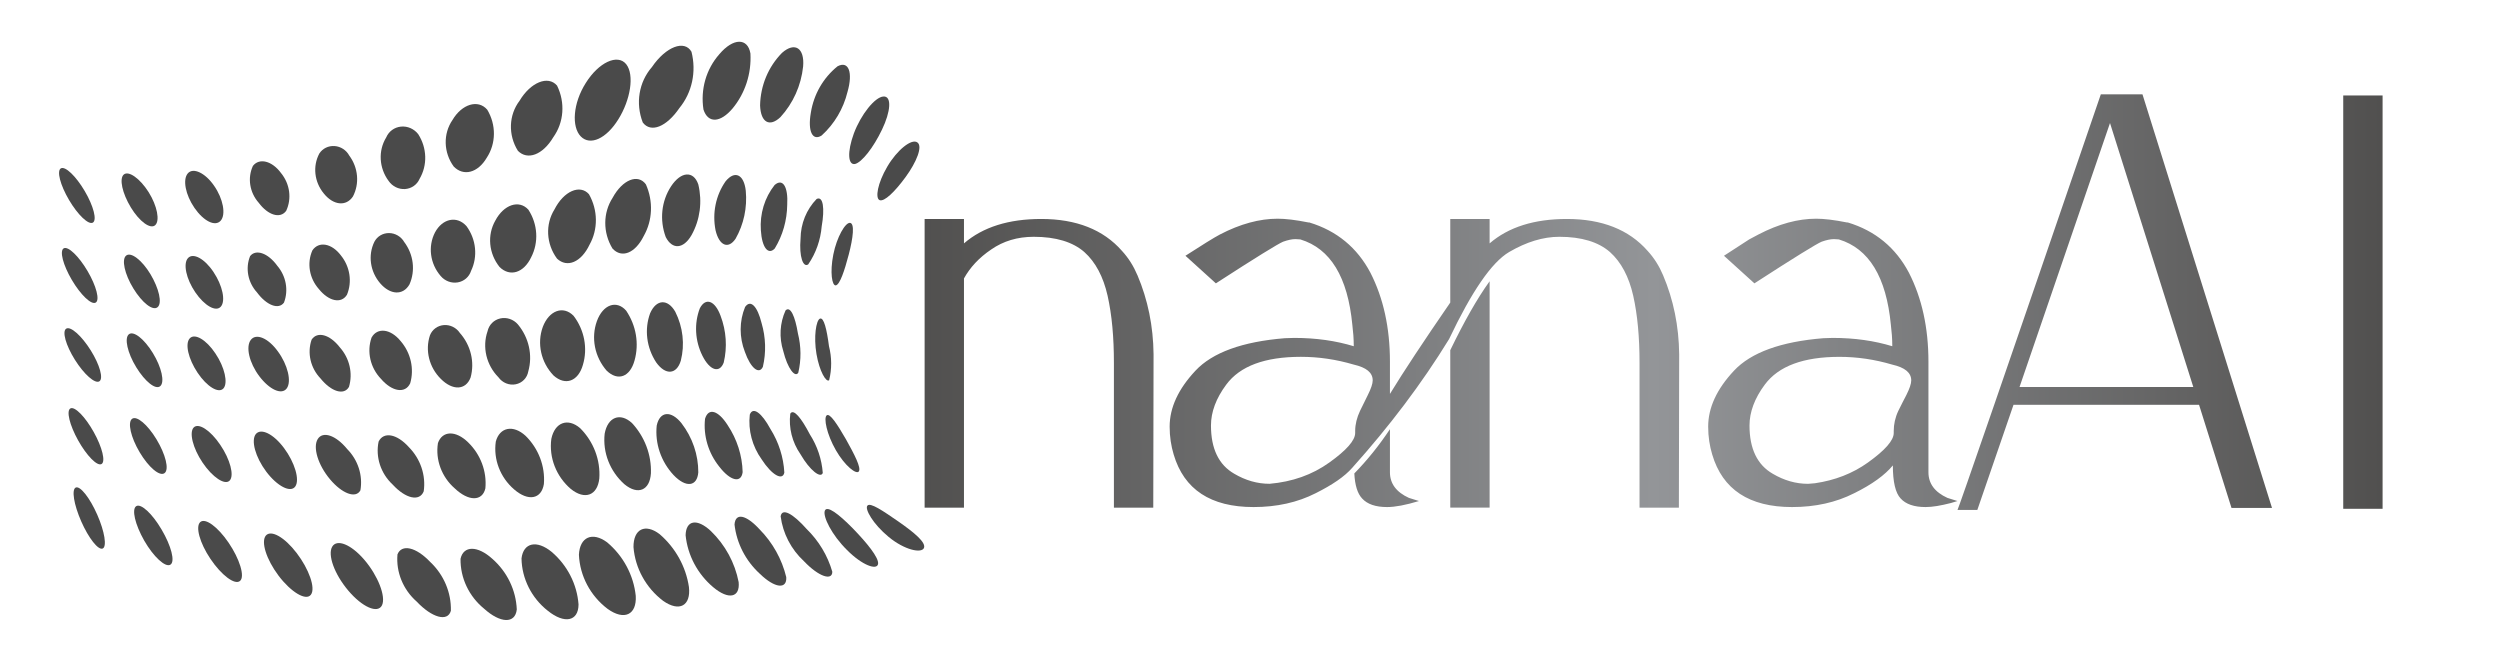
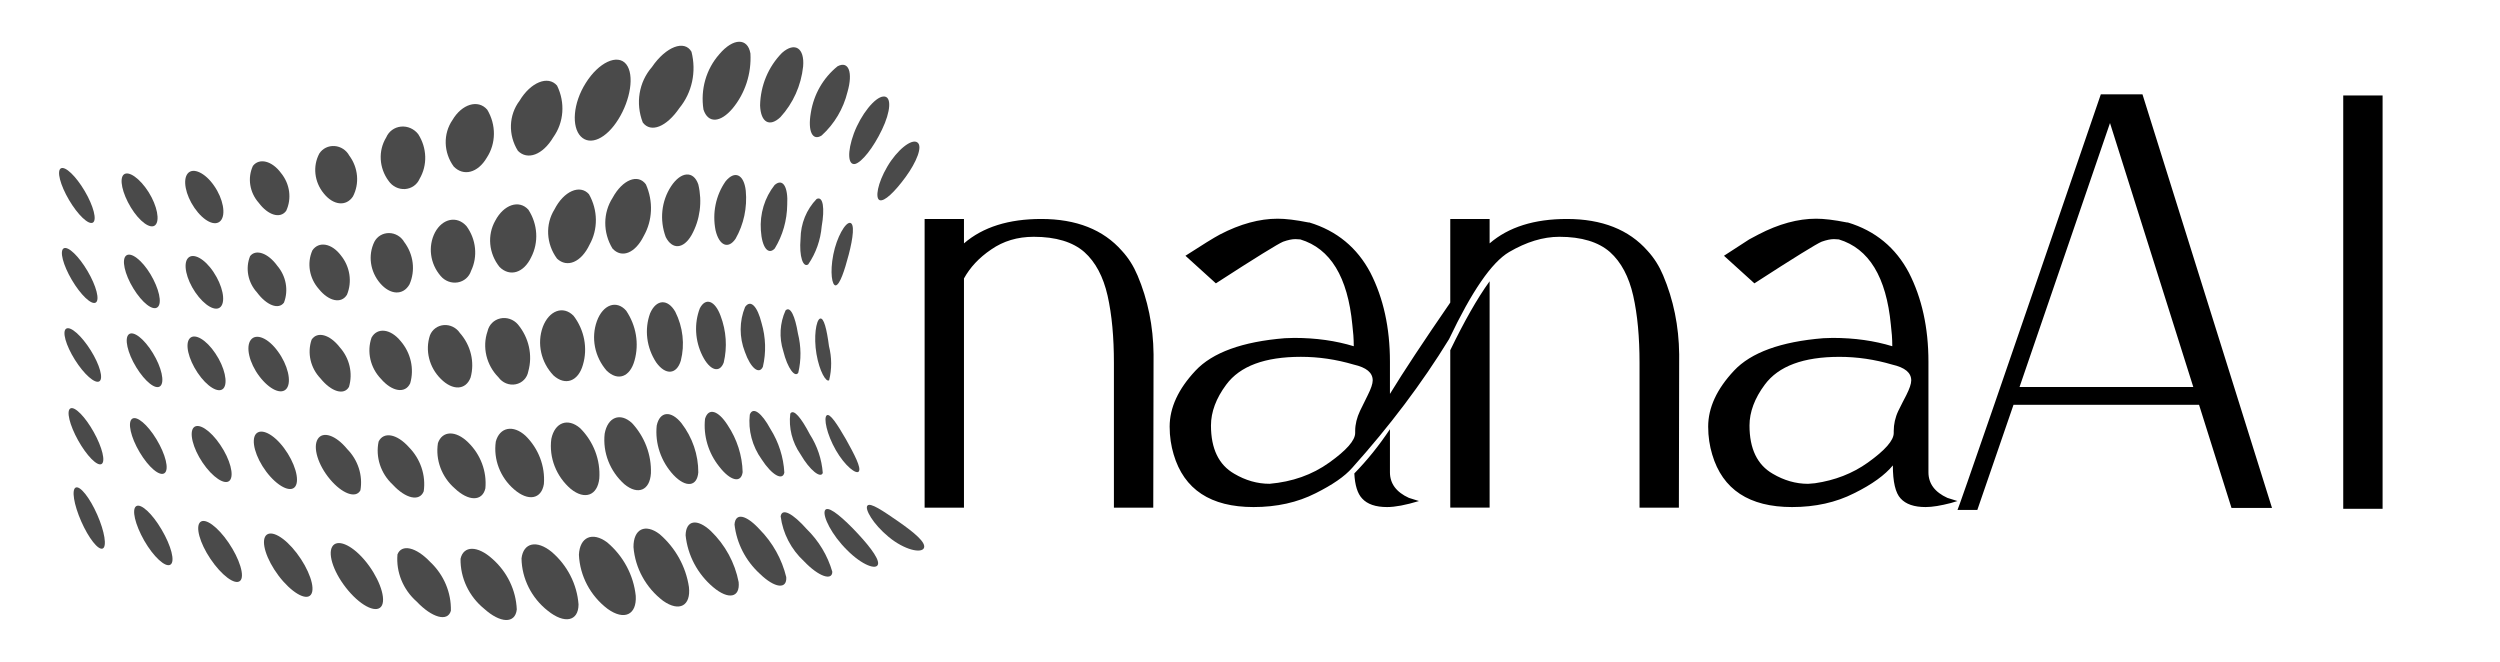
<svg xmlns="http://www.w3.org/2000/svg" height="90" width="340">
  <defs>
    <linearGradient id="LogoGradient">
-       <stop stop-color="#51504f" offset="0" />
-       <stop stop-color="#939598" offset="0.5" />
-       <stop stop-color="#51504f" offset="1" />
+       <stop stopColor="#51504f" offset="0" />
+       <stop stopColor="#939598" offset="0.5" />
+       <stop stopColor="#51504f" offset="1" />
    </linearGradient>
  </defs>
  <g transform="matrix(26,0,1,26,0,-20)" fill="#4A4A4A">
    <g>
      <g>
        <path d="M4.566,3.498c-.079-.056-.144-.102-.16-.084-.016.017.025.096.105.164.08.068.167.087.182.058C4.707,3.607,4.644,3.554,4.566,3.498Z" />
        <path d="M4.324,3.532c-.071-.075-.13-.121-.142-.091-.012.03.031.126.108.205.076.08.153.108.16.073C4.456,3.686,4.395,3.608,4.324,3.532Z" />
        <path d="M4.083,3.536c-.068-.08-.124-.112-.133-.066a.371.371,0,0,0,.113.235c.075.082.144.103.146.055A.486.486,0,0,0,4.083,3.536Z" />
        <path d="M3.837,3.538c-.067-.076-.123-.089-.13-.025a.395.395,0,0,0,.122.257c.076.077.14.083.138.018A.511.511,0,0,0,3.837,3.538Z" />
        <path d="M3.582,3.547c-.069-.067-.128-.058-.133.022a.393.393,0,0,0,.133.271c.079.069.14.055.135-.026A.483.483,0,0,0,3.582,3.547Z" />
        <path d="M3.313,3.563c-.073-.057-.136-.027-.139.068a.376.376,0,0,0,.144.281c.083.06.145.026.138-.072A.434.434,0,0,0,3.313,3.563Z" />
        <path d="M3.037,3.606c-.075-.057-.142-.028-.15.065a.361.361,0,0,0,.139.283c.085.063.152.031.15-.068A.406.406,0,0,0,3.037,3.606Z" />
        <path d="M2.745,3.656c-.076-.064-.146-.048-.159.034a.342.342,0,0,0,.127.274c.084.07.158.056.162-.033A.385.385,0,0,0,2.745,3.656Z" />
        <path d="M2.433,3.692c-.075-.07-.148-.069-.166 0a.318.318,0,0,0,.113.261c.082.077.16.08.171.004A.359.359,0,0,0,2.433,3.692Z" />
        <path d="M2.108,3.709c-.072-.079-.146-.095-.17-.04a.285.285,0,0,0,.091.247c.076.084.158.108.177.048A.327.327,0,0,0,2.108,3.709Z" />
        <path d="M1.764,3.698c-.067-.082-.14-.111-.166-.069-.026.042.005.142.075.229s.15.123.174.077C1.87,3.889,1.831,3.78,1.764,3.698Z" />
        <path d="M1.411,3.662c-.061-.084-.13-.123-.158-.091-.027.032-.003.123.059.21.062.086.138.133.165.099S1.472,3.746,1.411,3.662Z" />
        <path d="M1.057,3.608c-.054-.084-.117-.131-.144-.108-.027.023-.008.108.046.193s.122.138.15.115S1.111,3.692,1.057,3.608Z" />
        <path d="M.709,3.539C.663,3.455.606,3.401.581,3.417s-.01.095.035.18c.045.084.105.142.132.126S.756,3.624.709,3.539Z" />
        <ellipse cx="0.333" cy="3.479" rx="0.046" ry="0.172" transform="translate(-1.27067 0.37367) rotate(-21.84494)" />
      </g>
      <g>
        <path d="M4.307,3.067c-.042-.078-.079-.139-.096-.125-.017.013-.004.098.041.182.045.084.103.129.116.111C4.382,3.216,4.348,3.146,4.307,3.067Z" />
        <path d="M4.119,3.041c-.041-.085-.08-.136-.098-.108a.299.299,0,0,0,.045.212c.047.087.102.128.113.098A.421.421,0,0,0,4.119,3.041Z" />
        <path d="M3.914,3.013c-.042-.084-.087-.119-.105-.075a.329.329,0,0,0,.053.234c.051.084.106.113.116.069A.463.463,0,0,0,3.914,3.013Z" />
        <path d="M3.691,2.993c-.046-.077-.097-.093-.117-.033a.333.333,0,0,0,.064.249c.056.077.112.089.122.03A.449.449,0,0,0,3.691,2.993Z" />
        <path d="M3.45,2.983c-.052-.068-.111-.063-.13.012a.32.32,0,0,0,.078.259c.062.068.121.061.13-.014A.407.407,0,0,0,3.45,2.983Z" />
        <path d="M3.191,2.982c-.06-.057-.126-.031-.145.056a.299.299,0,0,0,.093.264c.069.059.132.032.141-.057A.356.356,0,0,0,3.191,2.982Z" />
        <path d="M2.919,3.009c-.063-.056-.132-.03-.153.056a.285.285,0,0,0,.092.262c.071.059.138.034.151-.055A.329.329,0,0,0,2.919,3.009Z" />
        <path d="M2.632,3.049c-.063-.06-.134-.045-.157.03a.27.27,0,0,0,.086.25c.071.064.141.052.157-.028A.309.309,0,0,0,2.632,3.049Z" />
        <path d="M2.33,3.083c-.063-.064-.133-.061-.158.004a.253.253,0,0,0,.079.237c.069.068.141.069.16 0A.288.288,0,0,0,2.33,3.083Z" />
        <path d="M2.019,3.108c-.06-.07-.129-.082-.157-.029a.234.234,0,0,0,.065.225c.064.073.137.091.161.035A.266.266,0,0,0,2.019,3.108Z" />
        <path d="M1.696,3.118c-.057-.073-.124-.095-.152-.052-.028.043-.004.135.056.21s.131.103.157.058A.241.241,0,0,0,1.696,3.118Z" />
        <path d="M1.366,3.113c-.053-.075-.117-.106-.145-.073-.027.033-.007.12.047.196s.123.113.149.078S1.419,3.188,1.366,3.113Z" />
        <path d="M1.033,3.096c-.049-.077-.109-.116-.135-.091s-.01.107.039.184c.049.077.112.12.138.094S1.082,3.172,1.033,3.096Z" />
        <path d="M.701,3.068c-.044-.078-.099-.126-.124-.108s-.011.096.033.175.1.128.126.109S.745,3.146.701,3.068Z" />
        <ellipse cx="0.332" cy="3.051" rx="0.047" ry="0.164" transform="translate(-1.36821 0.49626) rotate(-27.43615)" />
      </g>
      <g>
        <path d="M4.237,2.58c-.008-.087-.021-.153-.042-.144-.02.009-.037.094-.025.185.012.091.045.15.061.137A.367.367,0,0,0,4.237,2.58Z" />
        <path d="M4.077,2.513c-.011-.089-.034-.145-.06-.12a.299.299,0,0,0-.02.213c.019.091.056.14.074.113A.434.434,0,0,0,4.077,2.513Z" />
        <path d="M3.889,2.459c-.018-.086-.052-.126-.083-.084a.317.317,0,0,0-.01.235c.027.086.07.12.091.078A.447.447,0,0,0,3.889,2.459Z" />
        <path d="M3.676,2.421c-.026-.079-.074-.098-.107-.039a.309.309,0,0,0,.004.248c.036.078.086.093.11.036A.415.415,0,0,0,3.676,2.421Z" />
        <path d="M3.44,2.4c-.037-.069-.097-.066-.132.008A.285.285,0,0,0,3.33,2.665c.046.068.104.064.129-.009A.365.365,0,0,0,3.44,2.4Z" />
        <path d="M3.183,2.394c-.048-.057-.12-.032-.155.055a.257.257,0,0,0,.041.259c.057.057.121.033.148-.053A.309.309,0,0,0,3.183,2.394Z" />
        <path d="M2.907,2.421c-.052-.055-.127-.028-.163.058a.242.242,0,0,0,.046.254c.06.056.128.031.156-.055A.283.283,0,0,0,2.907,2.421Z" />
        <path d="M2.614,2.466a.092.092,0,0,0-.16.036.23.23,0,0,0,.048.241.087.087,0,0,0,.157-.031A.265.265,0,0,0,2.614,2.466Z" />
        <path d="M2.309,2.511a.089.089,0,0,0-.157.012.218.218,0,0,0,.048.228c.059.062.128.06.156-.007A.246.246,0,0,0,2.309,2.511Z" />
        <path d="M1.998,2.554c-.051-.066-.12-.073-.152-.019a.208.208,0,0,0,.041.216c.055.067.124.079.152.023A.233.233,0,0,0,1.998,2.554Z" />
        <path d="M1.678,2.586c-.05-.068-.115-.085-.146-.04a.196.196,0,0,0,.039.203c.053.069.119.09.147.044A.214.214,0,0,0,1.678,2.586Z" />
        <path d="M1.353,2.607c-.048-.07-.11-.096-.139-.06s-.013.12.037.19.113.1.141.064S1.402,2.677,1.353,2.607Z" />
        <path d="M1.026,2.618C.981,2.546.922,2.511.895,2.539s-.012.107.034.18.106.11.132.082S1.072,2.69,1.026,2.618Z" />
        <path d="M.699,2.616c-.043-.075-.097-.118-.122-.098-.025.02-.011.097.032.172S.706,2.81.731,2.789.742,2.691.699,2.616Z" />
        <ellipse cx="0.332" cy="2.626" rx="0.049" ry="0.16" transform="translate(-1.28584 0.53119) rotate(-30.47155)" />
      </g>
      <g>
        <path d="M4.359,2.1c.026-.087.038-.162.013-.165-.024-.003-.072.073-.094.166-.022.093-.013.164.007.161C4.306,2.258,4.333,2.187,4.359,2.1Z" />
        <path d="M4.223,1.953c.02-.093.014-.16-.021-.143a.313.313,0,0,0-.092.207c-.012.096.008.154.035.135A.429.429,0,0,0,4.223,1.953Z" />
        <path d="M4.047,1.84c.009-.092-.017-.141-.062-.103a.354.354,0,0,0-.081.237c.002.091.034.131.069.095A.464.464,0,0,0,4.047,1.84Z" />
        <path d="M3.833,1.767c-.006-.085-.053-.109-.104-.049a.342.342,0,0,0-.062.256c.016.081.063.1.103.044A.437.437,0,0,0,3.833,1.767Z" />
        <path d="M3.586,1.734c-.022-.073-.088-.069-.143.01a.3.3,0,0,0-.038.265c.032.068.091.063.136-.011A.374.374,0,0,0,3.586,1.734Z" />
        <path d="M3.312,1.734c-.039-.058-.122-.025-.177.07a.251.251,0,0,0-.011.265c.046.053.118.025.166-.065A.302.302,0,0,0,3.312,1.734Z" />
        <path d="M3.012,1.785c-.045-.053-.131-.016-.183.079a.229.229,0,0,0,.003.258c.051.05.126.019.173-.073A.269.269,0,0,0,3.012,1.785Z" />
        <path d="M2.692,1.866c-.047-.054-.128-.026-.175.057a.215.215,0,0,0,.013.243c.052.053.125.031.167-.051A.247.247,0,0,0,2.692,1.866Z" />
        <path d="M2.365,1.952c-.048-.056-.124-.04-.166.033a.203.203,0,0,0,.021.228.093.093,0,0,0,.16-.027A.227.227,0,0,0,2.365,1.952Z" />
        <path d="M2.036,2.035a.089.089,0,0,0-.156-.001.197.197,0,0,0,.022.217c.05.061.117.065.153.006A.218.218,0,0,0,2.036,2.035Z" />
        <path d="M1.702,2.105c-.046-.064-.113-.075-.148-.026a.187.187,0,0,0,.026.202c.049.064.114.079.146.03A.201.201,0,0,0,1.702,2.105Z" />
        <path d="M1.367,2.159c-.046-.067-.109-.088-.14-.05a.179.179,0,0,0,.029.19c.047.067.109.092.139.053A.189.189,0,0,0,1.367,2.159Z" />
        <path d="M1.033,2.193C.989,2.122.93,2.09.902,2.119s-.014.109.031.179.104.105.131.075S1.077,2.263,1.033,2.193Z" />
        <path d="M.702,2.203c-.042-.074-.097-.117-.123-.097s-.012.097.031.172.097.119.123.098S.744,2.278.702,2.203Z" />
        <ellipse cx="0.332" cy="2.21" rx="0.048" ry="0.162" transform="translate(-1.02419 0.43382) rotate(-28.81313)" />
      </g>
      <g>
        <path d="M4.672,1.695c.06-.078.097-.161.068-.181-.029-.021-.107.039-.162.127-.055.088-.07.165-.047.175C4.555,1.826,4.612,1.773,4.672,1.695Z" />
        <path d="M4.558,1.447c.049-.094.059-.176.014-.173-.045.003-.121.094-.162.193-.04.099-.037.167-0.0.16C4.446,1.618,4.509,1.542,4.558,1.447Z" />
        <path d="M4.385,1.25c.033-.101.013-.165-.047-.134a.409.409,0,0,0-.149.243c-.021.099.004.149.052.119A.475.475,0,0,0,4.385,1.25Z" />
        <path d="M4.158,1.117c.012-.096-.038-.131-.108-.071a.419.419,0,0,0-.125.275c-0.0.09.046.114.104.061A.484.484,0,0,0,4.158,1.117Z" />
        <path d="M3.885,1.049c-.011-.083-.087-.082-.163.004a.365.365,0,0,0-.094.289c.021.074.086.07.153-.006A.429.429,0,0,0,3.885,1.049Z" />
        <path d="M3.577,1.04c-.034-.064-.133-.027-.21.08a.289.289,0,0,0-.059.29c.04.056.123.023.194-.075A.342.342,0,0,0,3.577,1.04Z" />
        <path d="M3.233,1.105c-.043-.056-.144-.009-.215.098-.072.107-.084.23-.037.28.047.05.133.012.2-.09C3.248,1.292,3.275,1.161,3.233,1.105Z" />
        <path d="M2.867,1.217c-.045-.055-.138-.017-.199.079a.232.232,0,0,0-.019.262c.048.051.129.022.188-.071A.266.266,0,0,0,2.867,1.217Z" />
        <path d="M2.497,1.343c-.046-.056-.132-.029-.184.054a.211.211,0,0,0-.003.243c.049.053.125.034.175-.046A.237.237,0,0,0,2.497,1.343Z" />
        <path d="M2.131,1.471a.098.098,0,0,0-.168.017.203.203,0,0,0,.004.228.093.093,0,0,0,.162-.011A.223.223,0,0,0,2.131,1.471Z" />
        <path d="M1.766,1.583a.091.091,0,0,0-.156-.011.187.187,0,0,0,.015.209c.047.062.114.07.152.016A.201.201,0,0,0,1.766,1.583Z" />
        <path d="M1.406,1.675c-.045-.065-.111-.081-.146-.038a.176.176,0,0,0,.023.193c.046.065.109.085.142.042A.185.185,0,0,0,1.406,1.675Z" />
        <path d="M1.053,1.741C1.009,1.673.947,1.644.918,1.676S.901,1.788.946,1.857s.104.099.134.067S1.098,1.809,1.053,1.741Z" />
        <path d="M.709,1.774C.666,1.702.609,1.661.583,1.682s-.012.098.03.172.098.116.124.093S.752,1.847.709,1.774Z" />
        <ellipse cx="0.333" cy="1.792" rx="0.048" ry="0.162" transform="matrix(0.87629, -0.48178, 0.48178, 0.87629, -0.82202, 0.38191)" />
      </g>
    </g>
  </g>
  <g transform="matrix(4,0,0,4,117,-11)" fill="url(#LogoGradient)">
    <path d="M9.424 12.109 c0.352 0.83 0.537 1.728 0.547 2.686 l-0.01 5.215 l-1.338 0 l0 -4.922 c0 -0.869 -0.068 -1.631 -0.215 -2.285 c-0.146 -0.645 -0.41 -1.143 -0.791 -1.484 c-0.391 -0.342 -0.967 -0.518 -1.719 -0.518 c-0.557 0 -1.035 0.146 -1.445 0.43 c-0.42 0.283 -0.723 0.615 -0.928 0.986 l0 7.793 l-1.338 0 l0 -9.815 l1.338 0 l0 0.83 c0.645 -0.557 1.523 -0.83 2.627 -0.83 c1.191 0 2.109 0.361 2.744 1.084 c0.225 0.244 0.4 0.527 0.527 0.83 z  M13.916 19.199 c0.771 -0.068 1.445 -0.303 2.031 -0.723 s0.879 -0.752 0.879 -1.006 l0 -0.068 c0 -0.225 0.059 -0.459 0.166 -0.684 s0.195 -0.4 0.264 -0.537 c0.107 -0.215 0.166 -0.381 0.166 -0.498 c0 -0.264 -0.215 -0.439 -0.645 -0.537 c-0.596 -0.176 -1.191 -0.264 -1.797 -0.264 c-1.221 0 -2.07 0.312 -2.539 0.947 c-0.342 0.459 -0.518 0.928 -0.518 1.387 c0 0.791 0.264 1.338 0.791 1.641 c0.381 0.225 0.781 0.342 1.201 0.342 z M18.008 17.344 l0 1.465 c0 0.381 0.215 0.674 0.645 0.869 l0.342 0.107 c-0.449 0.137 -0.811 0.205 -1.084 0.205 c-0.391 0 -0.674 -0.098 -0.85 -0.293 c-0.156 -0.166 -0.244 -0.449 -0.264 -0.85 c0.439 -0.449 0.84 -0.947 1.211 -1.504 z M20.02 14.277 c-0.928 1.514 -2.031 2.969 -3.291 4.375 c-0.264 0.303 -0.684 0.586 -1.25 0.869 c-0.615 0.312 -1.318 0.469 -2.109 0.469 c-1.455 0 -2.363 -0.596 -2.715 -1.787 c-0.088 -0.293 -0.137 -0.605 -0.137 -0.947 c0 -0.645 0.293 -1.279 0.879 -1.904 c0.576 -0.615 1.592 -0.986 3.037 -1.103 l0.322 -0.01 c0.742 0 1.416 0.098 2.022 0.283 c0 -0.254 -0.02 -0.498 -0.049 -0.732 c-0.156 -1.621 -0.742 -2.588 -1.768 -2.9 l-0.166 -0.01 c-0.117 0 -0.254 0.029 -0.42 0.088 c-0.166 0.068 -0.928 0.537 -2.285 1.416 l-1.035 -0.938 c0.576 -0.371 0.967 -0.615 1.172 -0.723 c0.693 -0.361 1.348 -0.537 1.963 -0.537 c0.264 0 0.605 0.039 1.045 0.127 l0.029 0 c0.938 0.283 1.631 0.859 2.08 1.709 c0.439 0.859 0.664 1.865 0.664 3.027 l0 1.094 c0.459 -0.752 1.143 -1.787 2.051 -3.106 l0 -2.842 l1.338 0 l0 0.83 c0.645 -0.557 1.523 -0.83 2.627 -0.83 c1.191 0 2.109 0.361 2.744 1.084 c0.225 0.244 0.4 0.527 0.527 0.83 c0.352 0.83 0.537 1.728 0.547 2.686 l-0.01 5.215 l-1.338 0 l0 -4.922 c0 -0.869 -0.068 -1.631 -0.215 -2.285 c-0.146 -0.645 -0.41 -1.143 -0.791 -1.484 c-0.391 -0.342 -0.967 -0.518 -1.719 -0.518 c-0.557 0 -1.123 0.176 -1.709 0.518 c-0.596 0.352 -1.27 1.338 -2.041 2.959 z M21.397 12.314 l0 7.695 l-1.338 0 l0 -5.352 c0.469 -0.967 0.908 -1.748 1.338 -2.344 z M36.221 19.99 c-0.391 0 -0.674 -0.098 -0.85 -0.293 c-0.176 -0.186 -0.264 -0.566 -0.264 -1.123 c-0.264 0.322 -0.703 0.645 -1.318 0.947 c-0.615 0.312 -1.318 0.469 -2.109 0.469 c-1.455 0 -2.363 -0.596 -2.715 -1.787 c-0.088 -0.293 -0.137 -0.605 -0.137 -0.947 c0 -0.645 0.293 -1.279 0.879 -1.904 c0.576 -0.615 1.592 -0.986 3.037 -1.103 l0.322 -0.01 c0.742 0 1.416 0.098 2.022 0.283 c0 -0.254 -0.02 -0.498 -0.049 -0.732 c-0.156 -1.621 -0.742 -2.588 -1.768 -2.9 l-0.166 -0.01 c-0.117 0 -0.254 0.029 -0.42 0.088 c-0.166 0.068 -0.928 0.537 -2.285 1.416 l-1.035 -0.938 l0.859 -0.557 l0.312 -0.166 c0.693 -0.361 1.348 -0.537 1.963 -0.537 c0.264 0 0.605 0.039 1.045 0.127 l0.029 0 c0.938 0.283 1.631 0.859 2.08 1.709 c0.439 0.859 0.664 1.865 0.664 3.027 l0 3.76 c0 0.381 0.215 0.674 0.645 0.869 l0.342 0.107 l-0.225 0.068 c-0.342 0.088 -0.625 0.137 -0.859 0.137 z M32.461 19.18 c0.674 -0.098 1.279 -0.332 1.797 -0.703 c0.586 -0.42 0.879 -0.752 0.879 -1.006 l0 -0.068 c0 -0.225 0.049 -0.459 0.156 -0.684 s0.205 -0.4 0.273 -0.537 c0.107 -0.215 0.166 -0.381 0.166 -0.498 c0 -0.264 -0.215 -0.439 -0.645 -0.537 c-0.596 -0.176 -1.191 -0.264 -1.797 -0.264 c-1.221 0 -2.07 0.312 -2.539 0.947 c-0.342 0.459 -0.518 0.928 -0.518 1.387 c0 0.791 0.264 1.338 0.791 1.641 c0.381 0.225 0.781 0.342 1.201 0.342 z M37.979 20.088 l-0.674 0 c0.049 -0.088 1.68 -4.805 4.873 -14.131 l1.416 0 l4.404 14.063 l-1.377 0 l-1.103 -3.506 l-6.309 0 z M45.322 15.908 l-2.832 -8.975 l-3.076 8.975 l5.908 0 z M51.758 20.049 l-1.338 0 l0 -14.053 l1.338 0 l0 14.053 z" />
  </g>
</svg>
